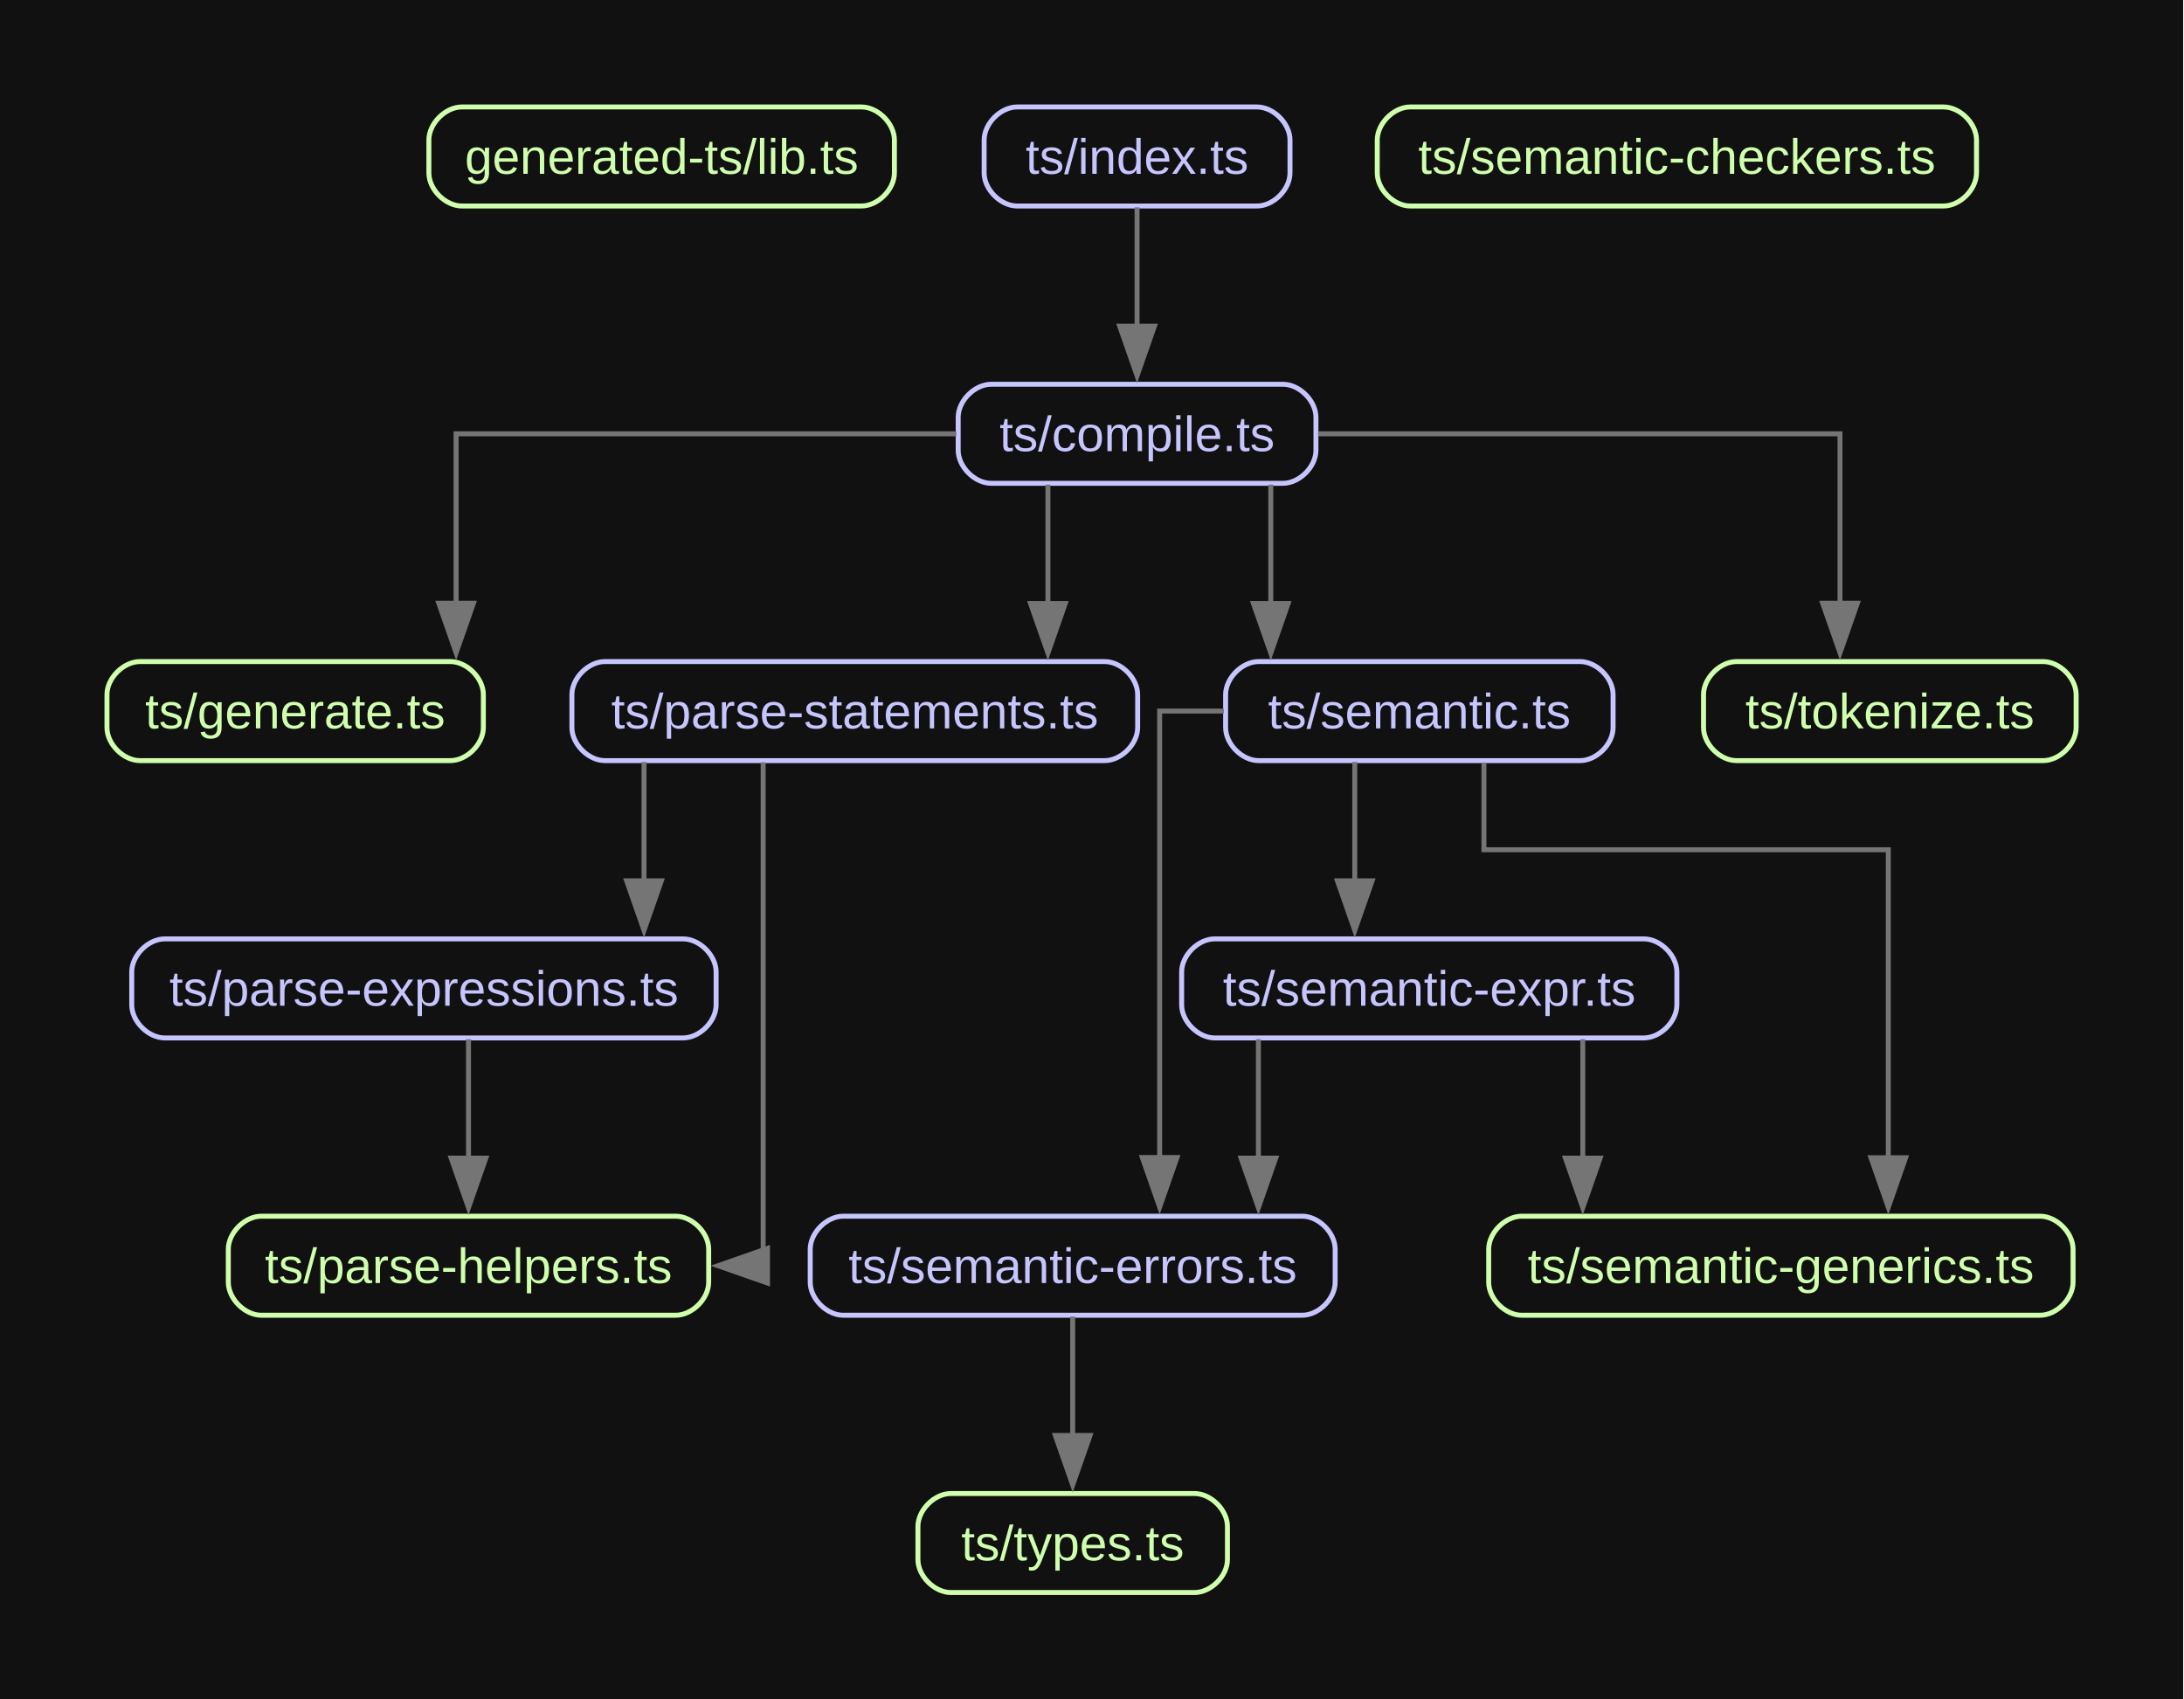
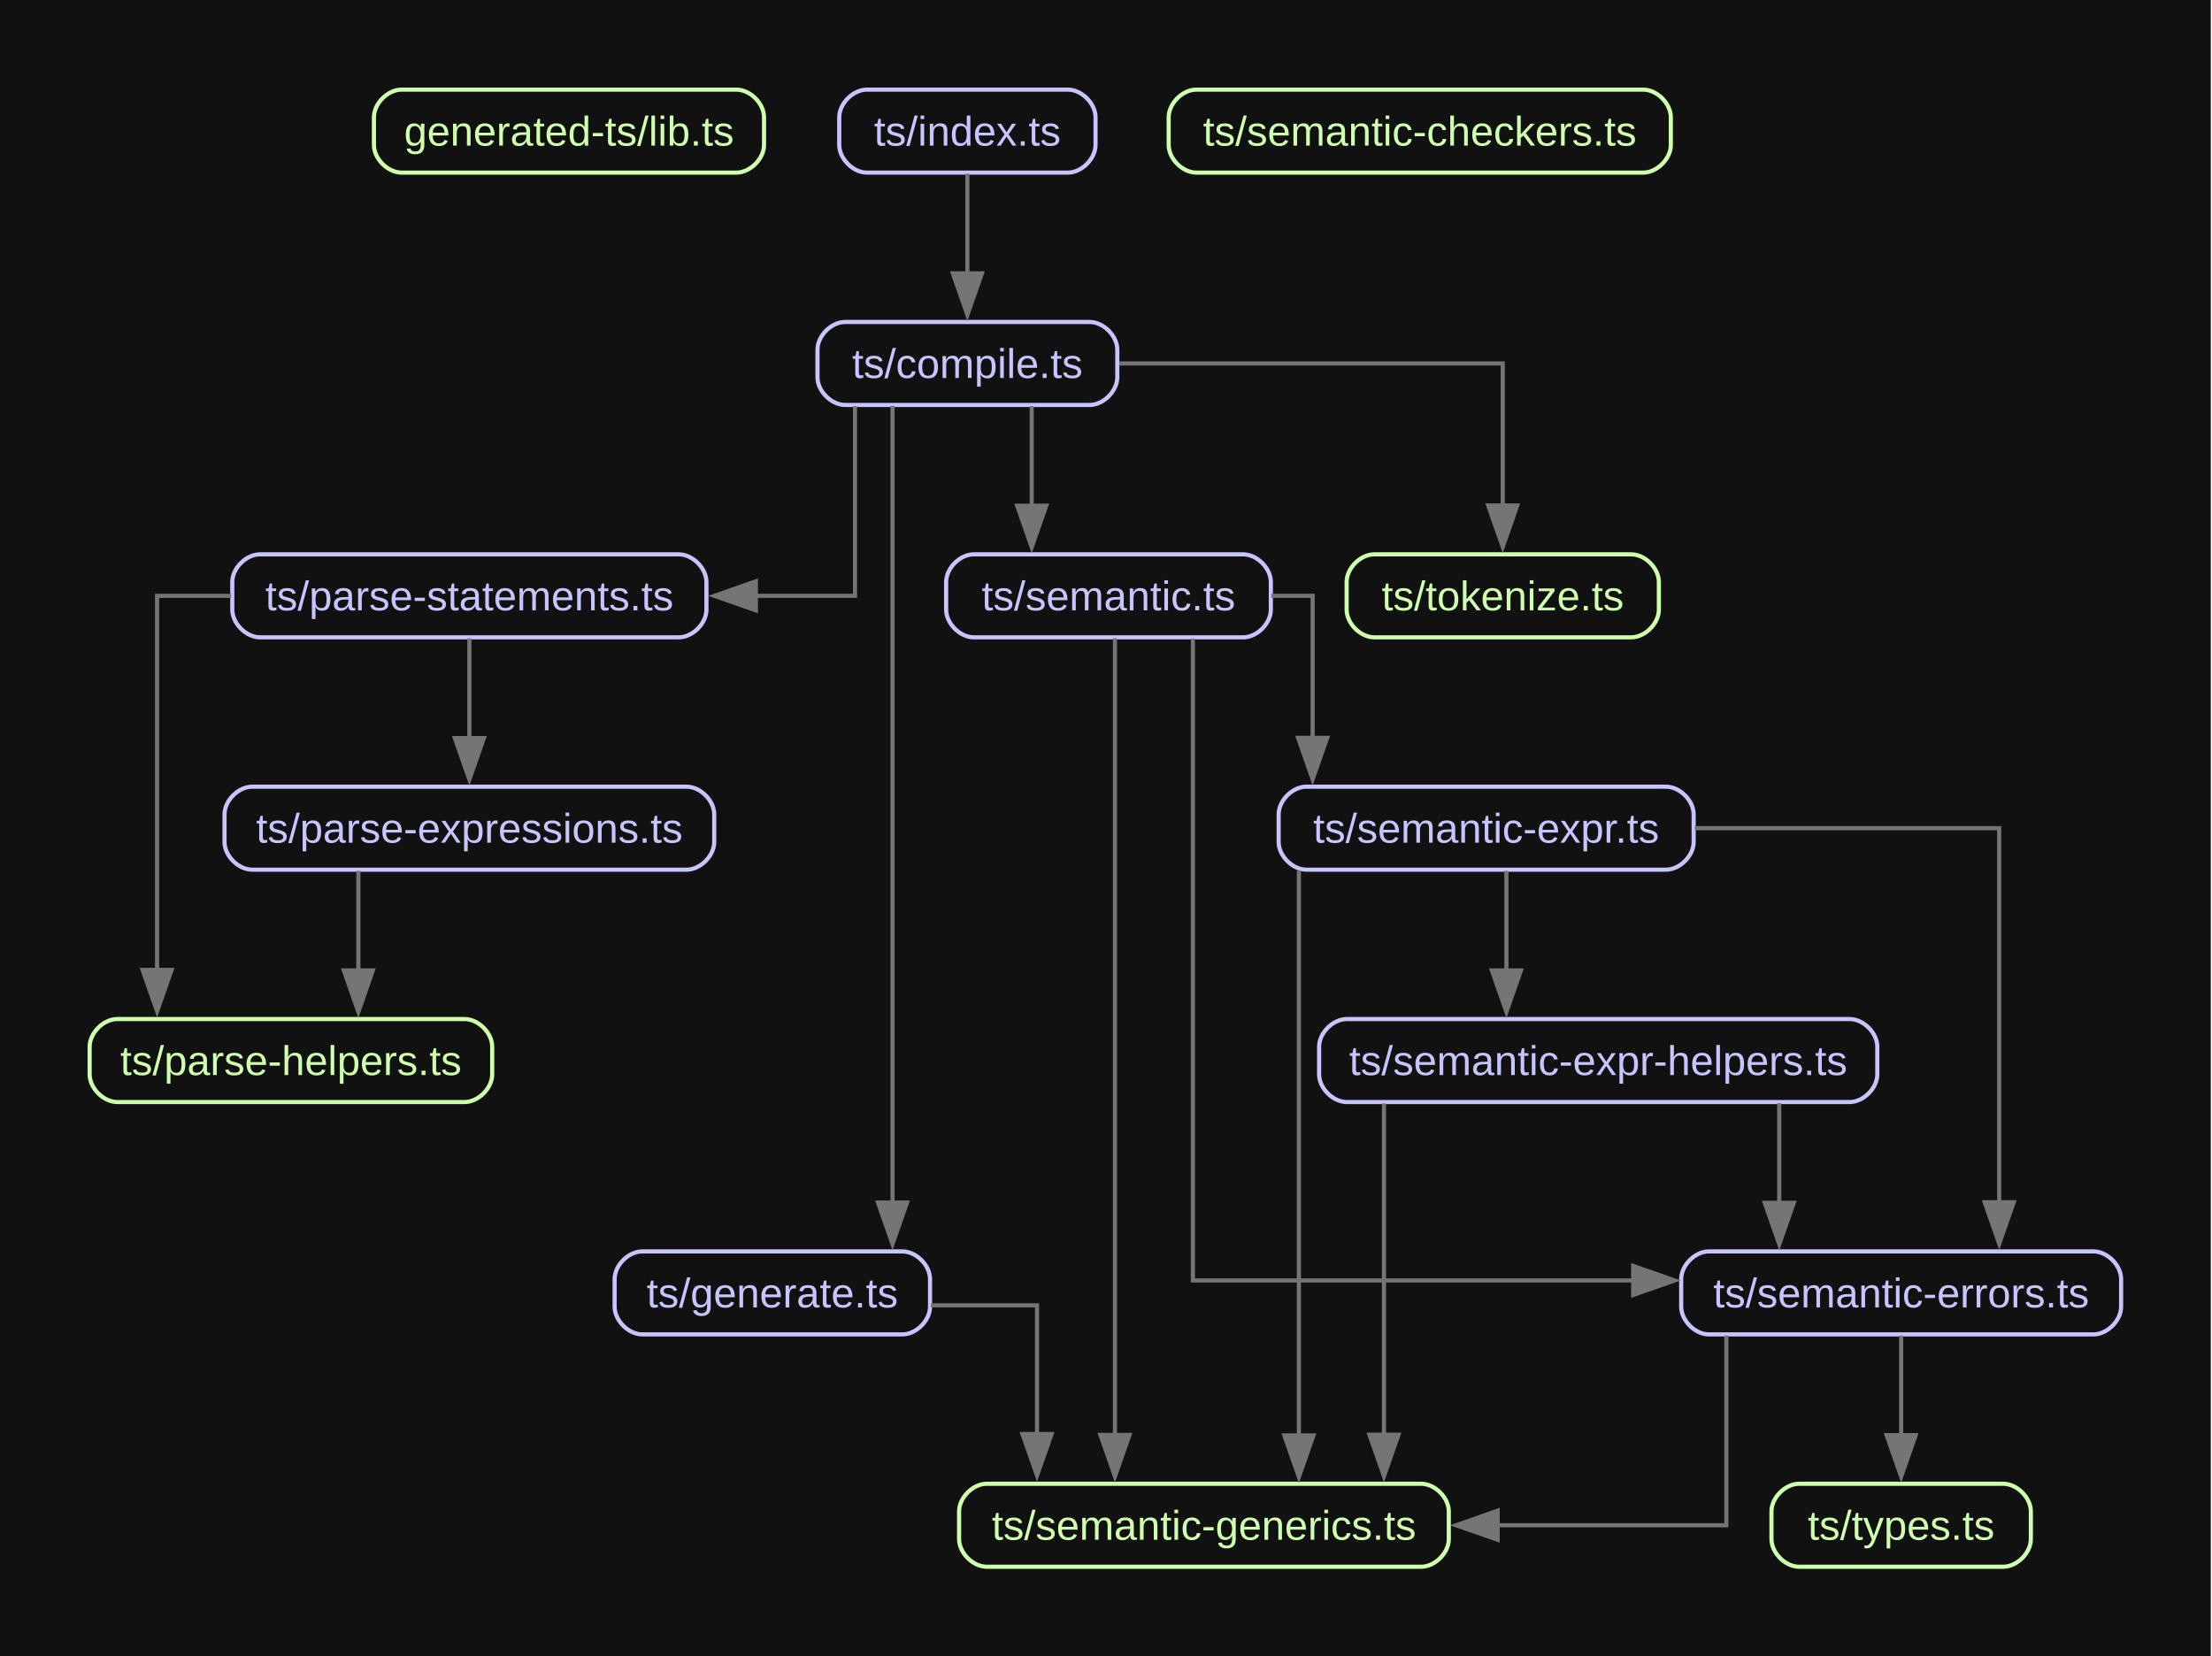
- <svg xmlns="http://www.w3.org/2000/svg" width="441pt" height="343pt" viewBox="0.00 0.00 441.00 343.00">
-   <g id="graph0" class="graph" transform="scale(1 1) rotate(0) translate(21.6 321.6)">
-     <polygon fill="#111111" stroke="none" points="-21.6,21.6 -21.6,-321.6 419.23,-321.6 419.23,21.6 -21.6,21.6" />
+ <svg xmlns="http://www.w3.org/2000/svg" width="533pt" height="399pt" viewBox="0.00 0.00 533.00 399.00">
+   <g id="graph0" class="graph" transform="scale(1 1) rotate(0) translate(21.6 377.6)">
+     <polygon fill="#111111" stroke="none" points="-21.6,21.6 -21.6,-377.6 511.1,-377.6 511.1,21.6 -21.6,21.6" />
    <g id="node1" class="node">
-       <path fill="none" stroke="#cfffac" d="M152.33,-300C152.33,-300 71.67,-300 71.67,-300 68.33,-300 65,-296.67 65,-293.33 65,-293.33 65,-286.67 65,-286.67 65,-283.33 68.33,-280 71.67,-280 71.67,-280 152.33,-280 152.33,-280 155.67,-280 159,-283.33 159,-286.67 159,-286.67 159,-293.33 159,-293.33 159,-296.67 155.67,-300 152.33,-300" />
-       <text xml:space="preserve" text-anchor="middle" x="112" y="-286.5" font-family="Arial" font-size="10.00" fill="#cfffac">generated-ts/lib.ts</text>
+       <path fill="none" stroke="#cfffac" d="M155.83,-356C155.83,-356 75.17,-356 75.17,-356 71.83,-356 68.5,-352.67 68.5,-349.33 68.5,-349.33 68.5,-342.67 68.5,-342.67 68.5,-339.33 71.83,-336 75.17,-336 75.17,-336 155.83,-336 155.83,-336 159.17,-336 162.5,-339.33 162.5,-342.67 162.5,-342.67 162.5,-349.33 162.5,-349.33 162.5,-352.67 159.17,-356 155.83,-356" />
+       <text xml:space="preserve" text-anchor="middle" x="115.5" y="-342.5" font-family="Arial" font-size="10.00" fill="#cfffac">generated-ts/lib.ts</text>
    </g>
    <g id="node2" class="node">
-       <path fill="none" stroke="#c6c5fe" d="M237.46,-244C237.46,-244 178.54,-244 178.54,-244 175.21,-244 171.88,-240.67 171.88,-237.33 171.88,-237.33 171.88,-230.67 171.88,-230.67 171.88,-227.33 175.21,-224 178.54,-224 178.54,-224 237.46,-224 237.46,-224 240.79,-224 244.12,-227.33 244.12,-230.67 244.12,-230.67 244.12,-237.33 244.12,-237.33 244.12,-240.67 240.79,-244 237.46,-244" />
-       <text xml:space="preserve" text-anchor="middle" x="208" y="-230.5" font-family="Arial" font-size="10.00" fill="#c6c5fe">ts/compile.ts</text>
+       <path fill="none" stroke="#c6c5fe" d="M240.96,-300C240.96,-300 182.04,-300 182.04,-300 178.71,-300 175.38,-296.67 175.38,-293.33 175.38,-293.33 175.38,-286.67 175.38,-286.67 175.38,-283.33 178.71,-280 182.04,-280 182.04,-280 240.96,-280 240.96,-280 244.29,-280 247.62,-283.33 247.62,-286.67 247.62,-286.67 247.62,-293.33 247.62,-293.33 247.62,-296.67 244.29,-300 240.96,-300" />
+       <text xml:space="preserve" text-anchor="middle" x="211.5" y="-286.5" font-family="Arial" font-size="10.00" fill="#c6c5fe">ts/compile.ts</text>
    </g>
    <g id="node3" class="node">
-       <path fill="none" stroke="#cfffac" d="M69.33,-188C69.33,-188 6.67,-188 6.67,-188 3.33,-188 0,-184.67 0,-181.33 0,-181.33 0,-174.67 0,-174.67 0,-171.33 3.33,-168 6.67,-168 6.67,-168 69.33,-168 69.33,-168 72.67,-168 76,-171.33 76,-174.67 76,-174.67 76,-181.33 76,-181.33 76,-184.67 72.67,-188 69.33,-188" />
-       <text xml:space="preserve" text-anchor="middle" x="38" y="-174.5" font-family="Arial" font-size="10.00" fill="#cfffac">ts/generate.ts</text>
+       <path fill="none" stroke="#c6c5fe" d="M195.83,-76C195.83,-76 133.17,-76 133.17,-76 129.83,-76 126.5,-72.67 126.5,-69.33 126.5,-69.33 126.5,-62.67 126.5,-62.67 126.5,-59.33 129.83,-56 133.17,-56 133.17,-56 195.83,-56 195.83,-56 199.17,-56 202.5,-59.33 202.5,-62.67 202.5,-62.67 202.5,-69.33 202.5,-69.33 202.5,-72.67 199.17,-76 195.83,-76" />
+       <text xml:space="preserve" text-anchor="middle" x="164.5" y="-62.5" font-family="Arial" font-size="10.00" fill="#c6c5fe">ts/generate.ts</text>
    </g>
    <g id="edge1" class="edge">
-       <path fill="none" stroke="#757575" d="M171.51,-234C130.78,-234 70.5,-234 70.5,-234 70.5,-234 70.5,-199.78 70.5,-199.78" />
-       <polygon fill="#757575" stroke="#757575" points="74,-199.78 70.5,-189.78 67,-199.78 74,-199.78" />
+       <path fill="none" stroke="#757575" d="M193.46,-279.79C193.46,-279.79 193.46,-87.78 193.46,-87.78" />
+       <polygon fill="#757575" stroke="#757575" points="196.96,-87.78 193.46,-77.78 189.96,-87.78 196.96,-87.78" />
    </g>
    <g id="node4" class="node">
-       <path fill="none" stroke="#c6c5fe" d="M201.46,-188C201.46,-188 100.54,-188 100.54,-188 97.21,-188 93.88,-184.67 93.88,-181.33 93.88,-181.33 93.88,-174.67 93.88,-174.67 93.88,-171.33 97.21,-168 100.54,-168 100.54,-168 201.46,-168 201.46,-168 204.79,-168 208.12,-171.33 208.12,-174.67 208.12,-174.67 208.12,-181.33 208.12,-181.33 208.12,-184.67 204.79,-188 201.46,-188" />
-       <text xml:space="preserve" text-anchor="middle" x="151" y="-174.5" font-family="Arial" font-size="10.00" fill="#c6c5fe">ts/parse-statements.ts</text>
+       <path fill="none" stroke="#c6c5fe" d="M141.96,-244C141.96,-244 41.04,-244 41.04,-244 37.71,-244 34.37,-240.67 34.37,-237.33 34.37,-237.33 34.37,-230.67 34.37,-230.67 34.37,-227.33 37.71,-224 41.04,-224 41.04,-224 141.96,-224 141.96,-224 145.29,-224 148.62,-227.33 148.62,-230.67 148.62,-230.67 148.62,-237.33 148.62,-237.33 148.62,-240.67 145.29,-244 141.96,-244" />
+       <text xml:space="preserve" text-anchor="middle" x="91.5" y="-230.5" font-family="Arial" font-size="10.00" fill="#c6c5fe">ts/parse-statements.ts</text>
    </g>
    <g id="edge2" class="edge">
-       <path fill="none" stroke="#757575" d="M190,-223.73C190,-223.73 190,-199.72 190,-199.72" />
-       <polygon fill="#757575" stroke="#757575" points="193.5,-199.72 190,-189.72 186.5,-199.72 193.5,-199.72" />
+       <path fill="none" stroke="#757575" d="M184.42,-279.73C184.42,-263.56 184.42,-234 184.42,-234 184.42,-234 160.54,-234 160.54,-234" />
+       <polygon fill="#757575" stroke="#757575" points="160.54,-230.5 150.54,-234 160.54,-237.5 160.54,-230.5" />
    </g>
    <g id="node5" class="node">
-       <path fill="none" stroke="#c6c5fe" d="M297.46,-188C297.46,-188 232.54,-188 232.54,-188 229.21,-188 225.88,-184.67 225.88,-181.33 225.88,-181.33 225.88,-174.67 225.88,-174.67 225.88,-171.33 229.21,-168 232.54,-168 232.54,-168 297.46,-168 297.46,-168 300.79,-168 304.12,-171.33 304.12,-174.67 304.12,-174.67 304.12,-181.33 304.12,-181.33 304.12,-184.67 300.79,-188 297.46,-188" />
-       <text xml:space="preserve" text-anchor="middle" x="265" y="-174.5" font-family="Arial" font-size="10.00" fill="#c6c5fe">ts/semantic.ts</text>
+       <path fill="none" stroke="#c6c5fe" d="M277.96,-244C277.96,-244 213.04,-244 213.04,-244 209.71,-244 206.38,-240.67 206.38,-237.33 206.38,-237.33 206.38,-230.67 206.38,-230.67 206.38,-227.33 209.71,-224 213.04,-224 213.04,-224 277.96,-224 277.96,-224 281.29,-224 284.62,-227.33 284.62,-230.67 284.62,-230.67 284.62,-237.33 284.62,-237.33 284.62,-240.67 281.29,-244 277.96,-244" />
+       <text xml:space="preserve" text-anchor="middle" x="245.5" y="-230.5" font-family="Arial" font-size="10.00" fill="#c6c5fe">ts/semantic.ts</text>
    </g>
    <g id="edge3" class="edge">
-       <path fill="none" stroke="#757575" d="M235,-223.73C235,-223.73 235,-199.72 235,-199.72" />
-       <polygon fill="#757575" stroke="#757575" points="238.5,-199.72 235,-189.72 231.5,-199.72 238.5,-199.72" />
+       <path fill="none" stroke="#757575" d="M227,-279.73C227,-279.73 227,-255.72 227,-255.72" />
+       <polygon fill="#757575" stroke="#757575" points="230.5,-255.72 227,-245.72 223.5,-255.72 230.5,-255.72" />
    </g>
    <g id="node6" class="node">
-       <path fill="none" stroke="#cfffac" d="M390.96,-188C390.96,-188 329.04,-188 329.04,-188 325.71,-188 322.38,-184.67 322.38,-181.33 322.38,-181.33 322.38,-174.67 322.38,-174.67 322.38,-171.33 325.71,-168 329.04,-168 329.04,-168 390.96,-168 390.96,-168 394.29,-168 397.62,-171.33 397.62,-174.67 397.62,-174.67 397.62,-181.33 397.62,-181.33 397.62,-184.67 394.29,-188 390.96,-188" />
-       <text xml:space="preserve" text-anchor="middle" x="360" y="-174.5" font-family="Arial" font-size="10.00" fill="#cfffac">ts/tokenize.ts</text>
+       <path fill="none" stroke="#cfffac" d="M371.46,-244C371.46,-244 309.54,-244 309.54,-244 306.21,-244 302.88,-240.67 302.88,-237.33 302.88,-237.33 302.88,-230.67 302.88,-230.67 302.88,-227.33 306.21,-224 309.54,-224 309.54,-224 371.46,-224 371.46,-224 374.79,-224 378.12,-227.33 378.12,-230.67 378.12,-230.67 378.12,-237.33 378.12,-237.33 378.12,-240.67 374.79,-244 371.46,-244" />
+       <text xml:space="preserve" text-anchor="middle" x="340.5" y="-230.5" font-family="Arial" font-size="10.00" fill="#cfffac">ts/tokenize.ts</text>
    </g>
    <g id="edge4" class="edge">
-       <path fill="none" stroke="#757575" d="M244.55,-234C286.61,-234 349.94,-234 349.94,-234 349.94,-234 349.94,-199.78 349.94,-199.78" />
-       <polygon fill="#757575" stroke="#757575" points="353.44,-199.78 349.94,-189.78 346.44,-199.78 353.44,-199.78" />
+       <path fill="none" stroke="#757575" d="M248.12,-290C286.26,-290 340.5,-290 340.5,-290 340.5,-290 340.5,-255.78 340.5,-255.78" />
+       <polygon fill="#757575" stroke="#757575" points="344,-255.78 340.5,-245.78 337,-255.78 344,-255.78" />
+     </g>
+     <g id="node7" class="node">
+       <path fill="none" stroke="#cfffac" d="M320.83,-20C320.83,-20 216.17,-20 216.17,-20 212.83,-20 209.5,-16.67 209.5,-13.33 209.5,-13.33 209.5,-6.67 209.5,-6.67 209.5,-3.33 212.83,0 216.17,0 216.17,0 320.83,0 320.83,0 324.17,0 327.5,-3.33 327.5,-6.67 327.5,-6.67 327.5,-13.33 327.5,-13.33 327.5,-16.67 324.17,-20 320.83,-20" />
+       <text xml:space="preserve" text-anchor="middle" x="268.5" y="-6.5" font-family="Arial" font-size="10.00" fill="#cfffac">ts/semantic-generics.ts</text>
+     </g>
+     <g id="edge5" class="edge">
+       <path fill="none" stroke="#757575" d="M202.71,-63C216.29,-63 228.28,-63 228.28,-63 228.28,-63 228.28,-31.98 228.28,-31.98" />
+       <polygon fill="#757575" stroke="#757575" points="231.78,-31.98 228.28,-21.98 224.78,-31.98 231.78,-31.98" />
+     </g>
+     <g id="node9" class="node">
+       <path fill="none" stroke="#c6c5fe" d="M143.83,-188C143.83,-188 39.17,-188 39.17,-188 35.83,-188 32.5,-184.67 32.5,-181.33 32.5,-181.33 32.5,-174.67 32.5,-174.67 32.5,-171.33 35.83,-168 39.17,-168 39.17,-168 143.83,-168 143.83,-168 147.17,-168 150.5,-171.33 150.5,-174.67 150.5,-174.67 150.5,-181.33 150.5,-181.33 150.5,-184.67 147.17,-188 143.83,-188" />
+       <text xml:space="preserve" text-anchor="middle" x="91.5" y="-174.5" font-family="Arial" font-size="10.00" fill="#c6c5fe">ts/parse-expressions.ts</text>
+     </g>
+     <g id="edge8" class="edge">
+       <path fill="none" stroke="#757575" d="M91.5,-223.73C91.5,-223.73 91.5,-199.72 91.5,-199.72" />
+       <polygon fill="#757575" stroke="#757575" points="95,-199.72 91.5,-189.72 88,-199.72 95,-199.72" />
+     </g>
+     <g id="node10" class="node">
+       <path fill="none" stroke="#cfffac" d="M90.33,-132C90.33,-132 6.67,-132 6.67,-132 3.33,-132 0,-128.67 0,-125.33 0,-125.33 0,-118.67 0,-118.67 0,-115.33 3.33,-112 6.67,-112 6.67,-112 90.33,-112 90.33,-112 93.67,-112 97,-115.33 97,-118.67 97,-118.67 97,-125.33 97,-125.33 97,-128.67 93.67,-132 90.33,-132" />
+       <text xml:space="preserve" text-anchor="middle" x="48.5" y="-118.5" font-family="Arial" font-size="10.00" fill="#cfffac">ts/parse-helpers.ts</text>
+     </g>
+     <g id="edge9" class="edge">
+       <path fill="none" stroke="#757575" d="M34.08,-234C23.78,-234 16.25,-234 16.25,-234 16.25,-234 16.25,-143.85 16.25,-143.85" />
+       <polygon fill="#757575" stroke="#757575" points="19.75,-143.85 16.25,-133.85 12.75,-143.85 19.75,-143.85" />
+     </g>
+     <g id="edge19" class="edge">
+       <path fill="none" stroke="#757575" d="M247.06,-223.79C247.06,-223.79 247.06,-31.78 247.06,-31.78" />
+       <polygon fill="#757575" stroke="#757575" points="250.56,-31.78 247.06,-21.78 243.56,-31.78 250.56,-31.78" />
+     </g>
+     <g id="node12" class="node">
+       <path fill="none" stroke="#c6c5fe" d="M482.83,-76C482.83,-76 390.17,-76 390.17,-76 386.83,-76 383.5,-72.67 383.5,-69.33 383.5,-69.33 383.5,-62.67 383.5,-62.67 383.5,-59.33 386.83,-56 390.17,-56 390.17,-56 482.83,-56 482.83,-56 486.17,-56 489.5,-59.33 489.5,-62.67 489.5,-62.67 489.5,-69.33 489.5,-69.33 489.5,-72.67 486.17,-76 482.83,-76" />
+       <text xml:space="preserve" text-anchor="middle" x="436.5" y="-62.5" font-family="Arial" font-size="10.00" fill="#c6c5fe">ts/semantic-errors.ts</text>
+     </g>
+     <g id="edge17" class="edge">
+       <path fill="none" stroke="#757575" d="M265.84,-223.68C265.84,-187.56 265.84,-69 265.84,-69 265.84,-69 371.93,-69 371.93,-69" />
+       <polygon fill="#757575" stroke="#757575" points="371.93,-72.5 381.93,-69 371.93,-65.5 371.93,-72.5" />
+     </g>
+     <g id="node15" class="node">
+       <path fill="none" stroke="#c6c5fe" d="M379.83,-188C379.83,-188 293.17,-188 293.17,-188 289.83,-188 286.5,-184.67 286.5,-181.33 286.5,-181.33 286.5,-174.67 286.5,-174.67 286.5,-171.33 289.83,-168 293.17,-168 293.17,-168 379.83,-168 379.83,-168 383.17,-168 386.5,-171.33 386.5,-174.67 386.5,-174.67 386.5,-181.33 386.5,-181.33 386.5,-184.67 383.17,-188 379.83,-188" />
+       <text xml:space="preserve" text-anchor="middle" x="336.5" y="-174.5" font-family="Arial" font-size="10.00" fill="#c6c5fe">ts/semantic-expr.ts</text>
+     </g>
+     <g id="edge18" class="edge">
+       <path fill="none" stroke="#757575" d="M284.73,-234C290.58,-234 294.69,-234 294.69,-234 294.69,-234 294.69,-199.78 294.69,-199.78" />
+       <polygon fill="#757575" stroke="#757575" points="298.19,-199.78 294.69,-189.78 291.19,-199.78 298.19,-199.78" />
    </g>
    <g id="node8" class="node">
-       <path fill="none" stroke="#c6c5fe" d="M116.33,-132C116.33,-132 11.67,-132 11.67,-132 8.33,-132 5,-128.67 5,-125.33 5,-125.33 5,-118.67 5,-118.67 5,-115.33 8.33,-112 11.67,-112 11.67,-112 116.33,-112 116.33,-112 119.67,-112 123,-115.33 123,-118.67 123,-118.67 123,-125.33 123,-125.33 123,-128.67 119.67,-132 116.33,-132" />
-       <text xml:space="preserve" text-anchor="middle" x="64" y="-118.5" font-family="Arial" font-size="10.00" fill="#c6c5fe">ts/parse-expressions.ts</text>
+       <path fill="none" stroke="#c6c5fe" d="M235.71,-356C235.71,-356 187.29,-356 187.29,-356 183.96,-356 180.62,-352.67 180.62,-349.33 180.62,-349.33 180.62,-342.67 180.62,-342.67 180.62,-339.33 183.96,-336 187.29,-336 187.29,-336 235.71,-336 235.71,-336 239.04,-336 242.38,-339.33 242.38,-342.67 242.38,-342.67 242.38,-349.33 242.38,-349.33 242.38,-352.67 239.04,-356 235.71,-356" />
+       <text xml:space="preserve" text-anchor="middle" x="211.5" y="-342.5" font-family="Arial" font-size="10.00" fill="#c6c5fe">ts/index.ts</text>
+     </g>
+     <g id="edge6" class="edge">
+       <path fill="none" stroke="#757575" d="M211.5,-335.73C211.5,-335.73 211.5,-311.72 211.5,-311.72" />
+       <polygon fill="#757575" stroke="#757575" points="215,-311.72 211.5,-301.72 208,-311.72 215,-311.72" />
    </g>
    <g id="edge7" class="edge">
-       <path fill="none" stroke="#757575" d="M108.44,-167.73C108.44,-167.73 108.44,-143.72 108.44,-143.72" />
-       <polygon fill="#757575" stroke="#757575" points="111.94,-143.72 108.44,-133.72 104.94,-143.72 111.94,-143.72" />
-     </g>
-     <g id="node9" class="node">
-       <path fill="none" stroke="#cfffac" d="M114.83,-76C114.83,-76 31.17,-76 31.17,-76 27.83,-76 24.5,-72.67 24.5,-69.33 24.5,-69.33 24.5,-62.67 24.5,-62.67 24.5,-59.33 27.83,-56 31.17,-56 31.17,-56 114.83,-56 114.83,-56 118.17,-56 121.5,-59.33 121.5,-62.67 121.5,-62.67 121.5,-69.33 121.5,-69.33 121.5,-72.67 118.17,-76 114.83,-76" />
-       <text xml:space="preserve" text-anchor="middle" x="73" y="-62.5" font-family="Arial" font-size="10.00" fill="#cfffac">ts/parse-helpers.ts</text>
-     </g>
-     <g id="edge8" class="edge">
-       <path fill="none" stroke="#757575" d="M132.5,-167.66C132.5,-139.94 132.5,-66 132.5,-66 132.5,-66 131.44,-66 131.44,-66" />
-       <polygon fill="#757575" stroke="#757575" points="133.38,-62.5 123.38,-66 133.38,-69.5 133.38,-62.5" />
+       <path fill="none" stroke="#757575" d="M64.75,-167.73C64.75,-167.73 64.75,-143.72 64.75,-143.72" />
+       <polygon fill="#757575" stroke="#757575" points="68.25,-143.72 64.75,-133.72 61.25,-143.72 68.25,-143.72" />
    </g>
    <g id="node11" class="node">
-       <path fill="none" stroke="#c6c5fe" d="M241.33,-76C241.33,-76 148.67,-76 148.67,-76 145.33,-76 142,-72.67 142,-69.33 142,-69.33 142,-62.67 142,-62.67 142,-59.33 145.33,-56 148.67,-56 148.67,-56 241.33,-56 241.33,-56 244.67,-56 248,-59.33 248,-62.67 248,-62.67 248,-69.33 248,-69.33 248,-72.67 244.67,-76 241.33,-76" />
-       <text xml:space="preserve" text-anchor="middle" x="195" y="-62.5" font-family="Arial" font-size="10.00" fill="#c6c5fe">ts/semantic-errors.ts</text>
+       <path fill="none" stroke="#cfffac" d="M374.33,-356C374.33,-356 266.67,-356 266.67,-356 263.33,-356 260,-352.67 260,-349.33 260,-349.33 260,-342.67 260,-342.67 260,-339.33 263.33,-336 266.67,-336 266.67,-336 374.33,-336 374.33,-336 377.67,-336 381,-339.33 381,-342.67 381,-342.67 381,-349.33 381,-349.33 381,-352.67 377.67,-356 374.33,-356" />
+       <text xml:space="preserve" text-anchor="middle" x="320.5" y="-342.5" font-family="Arial" font-size="10.00" fill="#cfffac">ts/semantic-checkers.ts</text>
+     </g>
+     <g id="edge10" class="edge">
+       <path fill="none" stroke="#757575" d="M394.38,-55.73C394.38,-39.56 394.38,-10 394.38,-10 394.38,-10 339.27,-10 339.27,-10" />
+       <polygon fill="#757575" stroke="#757575" points="339.27,-6.5 329.27,-10 339.27,-13.5 339.27,-6.5" />
+     </g>
+     <g id="node13" class="node">
+       <path fill="none" stroke="#cfffac" d="M461.08,-20C461.08,-20 411.92,-20 411.92,-20 408.58,-20 405.25,-16.67 405.25,-13.33 405.25,-13.33 405.25,-6.67 405.25,-6.67 405.25,-3.33 408.58,0 411.92,0 411.92,0 461.08,0 461.08,0 464.42,0 467.75,-3.33 467.75,-6.67 467.75,-6.67 467.75,-13.33 467.75,-13.33 467.75,-16.67 464.42,-20 461.08,-20" />
+       <text xml:space="preserve" text-anchor="middle" x="436.5" y="-6.5" font-family="Arial" font-size="10.00" fill="#cfffac">ts/types.ts</text>
+     </g>
+     <g id="edge11" class="edge">
+       <path fill="none" stroke="#757575" d="M436.5,-55.73C436.5,-55.73 436.5,-31.72 436.5,-31.72" />
+       <polygon fill="#757575" stroke="#757575" points="440,-31.72 436.5,-21.72 433,-31.72 440,-31.72" />
+     </g>
+     <g id="node14" class="node">
+       <path fill="none" stroke="#c6c5fe" d="M424.08,-132C424.08,-132 302.92,-132 302.92,-132 299.58,-132 296.25,-128.67 296.25,-125.33 296.25,-125.33 296.25,-118.67 296.25,-118.67 296.25,-115.33 299.58,-112 302.92,-112 302.92,-112 424.08,-112 424.08,-112 427.42,-112 430.75,-115.33 430.75,-118.67 430.75,-118.67 430.75,-125.33 430.75,-125.33 430.75,-128.67 427.42,-132 424.08,-132" />
+       <text xml:space="preserve" text-anchor="middle" x="363.5" y="-118.5" font-family="Arial" font-size="10.00" fill="#c6c5fe">ts/semantic-expr-helpers.ts</text>
+     </g>
+     <g id="edge13" class="edge">
+       <path fill="none" stroke="#757575" d="M311.88,-111.66C311.88,-111.66 311.88,-31.82 311.88,-31.82" />
+       <polygon fill="#757575" stroke="#757575" points="315.38,-31.82 311.88,-21.82 308.38,-31.82 315.38,-31.82" />
    </g>
    <g id="edge12" class="edge">
-       <path fill="none" stroke="#757575" d="M225.52,-178C218.07,-178 212.56,-178 212.56,-178 212.56,-178 212.56,-87.85 212.56,-87.85" />
-       <polygon fill="#757575" stroke="#757575" points="216.06,-87.85 212.56,-77.85 209.06,-87.85 216.06,-87.85" />
+       <path fill="none" stroke="#757575" d="M407.12,-111.73C407.12,-111.73 407.12,-87.72 407.12,-87.72" />
+       <polygon fill="#757575" stroke="#757575" points="410.63,-87.72 407.13,-77.72 403.63,-87.72 410.63,-87.72" />
    </g>
-     <g id="node13" class="node">
-       <path fill="none" stroke="#c6c5fe" d="M310.33,-132C310.33,-132 223.67,-132 223.67,-132 220.33,-132 217,-128.67 217,-125.33 217,-125.33 217,-118.67 217,-118.67 217,-115.33 220.33,-112 223.67,-112 223.67,-112 310.33,-112 310.33,-112 313.67,-112 317,-115.33 317,-118.67 317,-118.67 317,-125.33 317,-125.33 317,-128.67 313.67,-132 310.33,-132" />
-       <text xml:space="preserve" text-anchor="middle" x="267" y="-118.5" font-family="Arial" font-size="10.00" fill="#c6c5fe">ts/semantic-expr.ts</text>
-     </g>
-     <g id="edge13" class="edge">
-       <path fill="none" stroke="#757575" d="M251.96,-167.73C251.96,-167.73 251.96,-143.72 251.96,-143.72" />
-       <polygon fill="#757575" stroke="#757575" points="255.46,-143.72 251.96,-133.72 248.46,-143.72 255.46,-143.72" />
-     </g>
-     <g id="node14" class="node">
-       <path fill="none" stroke="#cfffac" d="M390.33,-76C390.33,-76 285.67,-76 285.67,-76 282.33,-76 279,-72.67 279,-69.33 279,-69.33 279,-62.67 279,-62.67 279,-59.33 282.33,-56 285.67,-56 285.67,-56 390.33,-56 390.33,-56 393.67,-56 397,-59.33 397,-62.67 397,-62.67 397,-69.33 397,-69.33 397,-72.67 393.67,-76 390.33,-76" />
-       <text xml:space="preserve" text-anchor="middle" x="338" y="-62.5" font-family="Arial" font-size="10.00" fill="#cfffac">ts/semantic-generics.ts</text>
+     <g id="edge16" class="edge">
+       <path fill="none" stroke="#757575" d="M291.38,-167.74C291.38,-167.74 291.38,-31.64 291.38,-31.64" />
+       <polygon fill="#757575" stroke="#757575" points="294.88,-31.64 291.38,-21.64 287.88,-31.64 294.88,-31.64" />
    </g>
    <g id="edge14" class="edge">
-       <path fill="none" stroke="#757575" d="M278.04,-167.57C278.04,-159.61 278.04,-150 278.04,-150 278.04,-150 359.69,-150 359.69,-150 359.69,-150 359.69,-87.81 359.69,-87.81" />
-       <polygon fill="#757575" stroke="#757575" points="363.19,-87.81 359.69,-77.81 356.19,-87.81 363.19,-87.81" />
+       <path fill="none" stroke="#757575" d="M386.78,-178C421.01,-178 460.12,-178 460.12,-178 460.12,-178 460.12,-87.85 460.12,-87.85" />
+       <polygon fill="#757575" stroke="#757575" points="463.63,-87.85 460.13,-77.85 456.63,-87.85 463.63,-87.85" />
    </g>
-     <g id="node7" class="node">
-       <path fill="none" stroke="#c6c5fe" d="M232.21,-300C232.21,-300 183.79,-300 183.79,-300 180.46,-300 177.12,-296.67 177.12,-293.33 177.12,-293.33 177.12,-286.67 177.12,-286.67 177.12,-283.33 180.46,-280 183.79,-280 183.79,-280 232.21,-280 232.21,-280 235.54,-280 238.88,-283.33 238.88,-286.67 238.88,-286.67 238.88,-293.33 238.88,-293.33 238.88,-296.67 235.54,-300 232.21,-300" />
-       <text xml:space="preserve" text-anchor="middle" x="208" y="-286.5" font-family="Arial" font-size="10.00" fill="#c6c5fe">ts/index.ts</text>
-     </g>
-     <g id="edge5" class="edge">
-       <path fill="none" stroke="#757575" d="M208,-279.73C208,-279.73 208,-255.72 208,-255.72" />
-       <polygon fill="#757575" stroke="#757575" points="211.5,-255.72 208,-245.72 204.5,-255.72 211.5,-255.72" />
-     </g>
-     <g id="edge6" class="edge">
-       <path fill="none" stroke="#757575" d="M73,-111.73C73,-111.73 73,-87.72 73,-87.72" />
-       <polygon fill="#757575" stroke="#757575" points="76.5,-87.72 73,-77.72 69.5,-87.72 76.5,-87.72" />
-     </g>
-     <g id="node10" class="node">
-       <path fill="none" stroke="#cfffac" d="M370.83,-300C370.83,-300 263.17,-300 263.17,-300 259.83,-300 256.5,-296.67 256.5,-293.33 256.5,-293.33 256.5,-286.67 256.5,-286.67 256.5,-283.33 259.83,-280 263.17,-280 263.17,-280 370.83,-280 370.83,-280 374.17,-280 377.5,-283.33 377.5,-286.67 377.5,-286.67 377.5,-293.33 377.5,-293.33 377.5,-296.67 374.17,-300 370.83,-300" />
-       <text xml:space="preserve" text-anchor="middle" x="317" y="-286.5" font-family="Arial" font-size="10.00" fill="#cfffac">ts/semantic-checkers.ts</text>
-     </g>
-     <g id="node12" class="node">
-       <path fill="none" stroke="#cfffac" d="M219.58,-20C219.58,-20 170.42,-20 170.42,-20 167.08,-20 163.75,-16.67 163.75,-13.33 163.75,-13.33 163.75,-6.67 163.75,-6.67 163.75,-3.33 167.08,0 170.42,0 170.42,0 219.58,0 219.58,0 222.92,0 226.25,-3.33 226.25,-6.67 226.25,-6.67 226.25,-13.33 226.25,-13.33 226.25,-16.67 222.92,-20 219.58,-20" />
-       <text xml:space="preserve" text-anchor="middle" x="195" y="-6.5" font-family="Arial" font-size="10.00" fill="#cfffac">ts/types.ts</text>
-     </g>
-     <g id="edge9" class="edge">
-       <path fill="none" stroke="#757575" d="M195,-55.73C195,-55.73 195,-31.72 195,-31.72" />
-       <polygon fill="#757575" stroke="#757575" points="198.5,-31.72 195,-21.72 191.5,-31.72 198.5,-31.72" />
-     </g>
-     <g id="edge10" class="edge">
-       <path fill="none" stroke="#757575" d="M232.5,-111.73C232.5,-111.73 232.5,-87.72 232.5,-87.72" />
-       <polygon fill="#757575" stroke="#757575" points="236,-87.72 232.5,-77.72 229,-87.72 236,-87.72" />
-     </g>
-     <g id="edge11" class="edge">
-       <path fill="none" stroke="#757575" d="M298,-111.73C298,-111.73 298,-87.72 298,-87.72" />
-       <polygon fill="#757575" stroke="#757575" points="301.5,-87.72 298,-77.72 294.5,-87.72 301.5,-87.72" />
+     <g id="edge15" class="edge">
+       <path fill="none" stroke="#757575" d="M341.38,-167.73C341.38,-167.73 341.38,-143.72 341.38,-143.72" />
+       <polygon fill="#757575" stroke="#757575" points="344.88,-143.72 341.38,-133.72 337.88,-143.72 344.88,-143.72" />
    </g>
  </g>
</svg>
